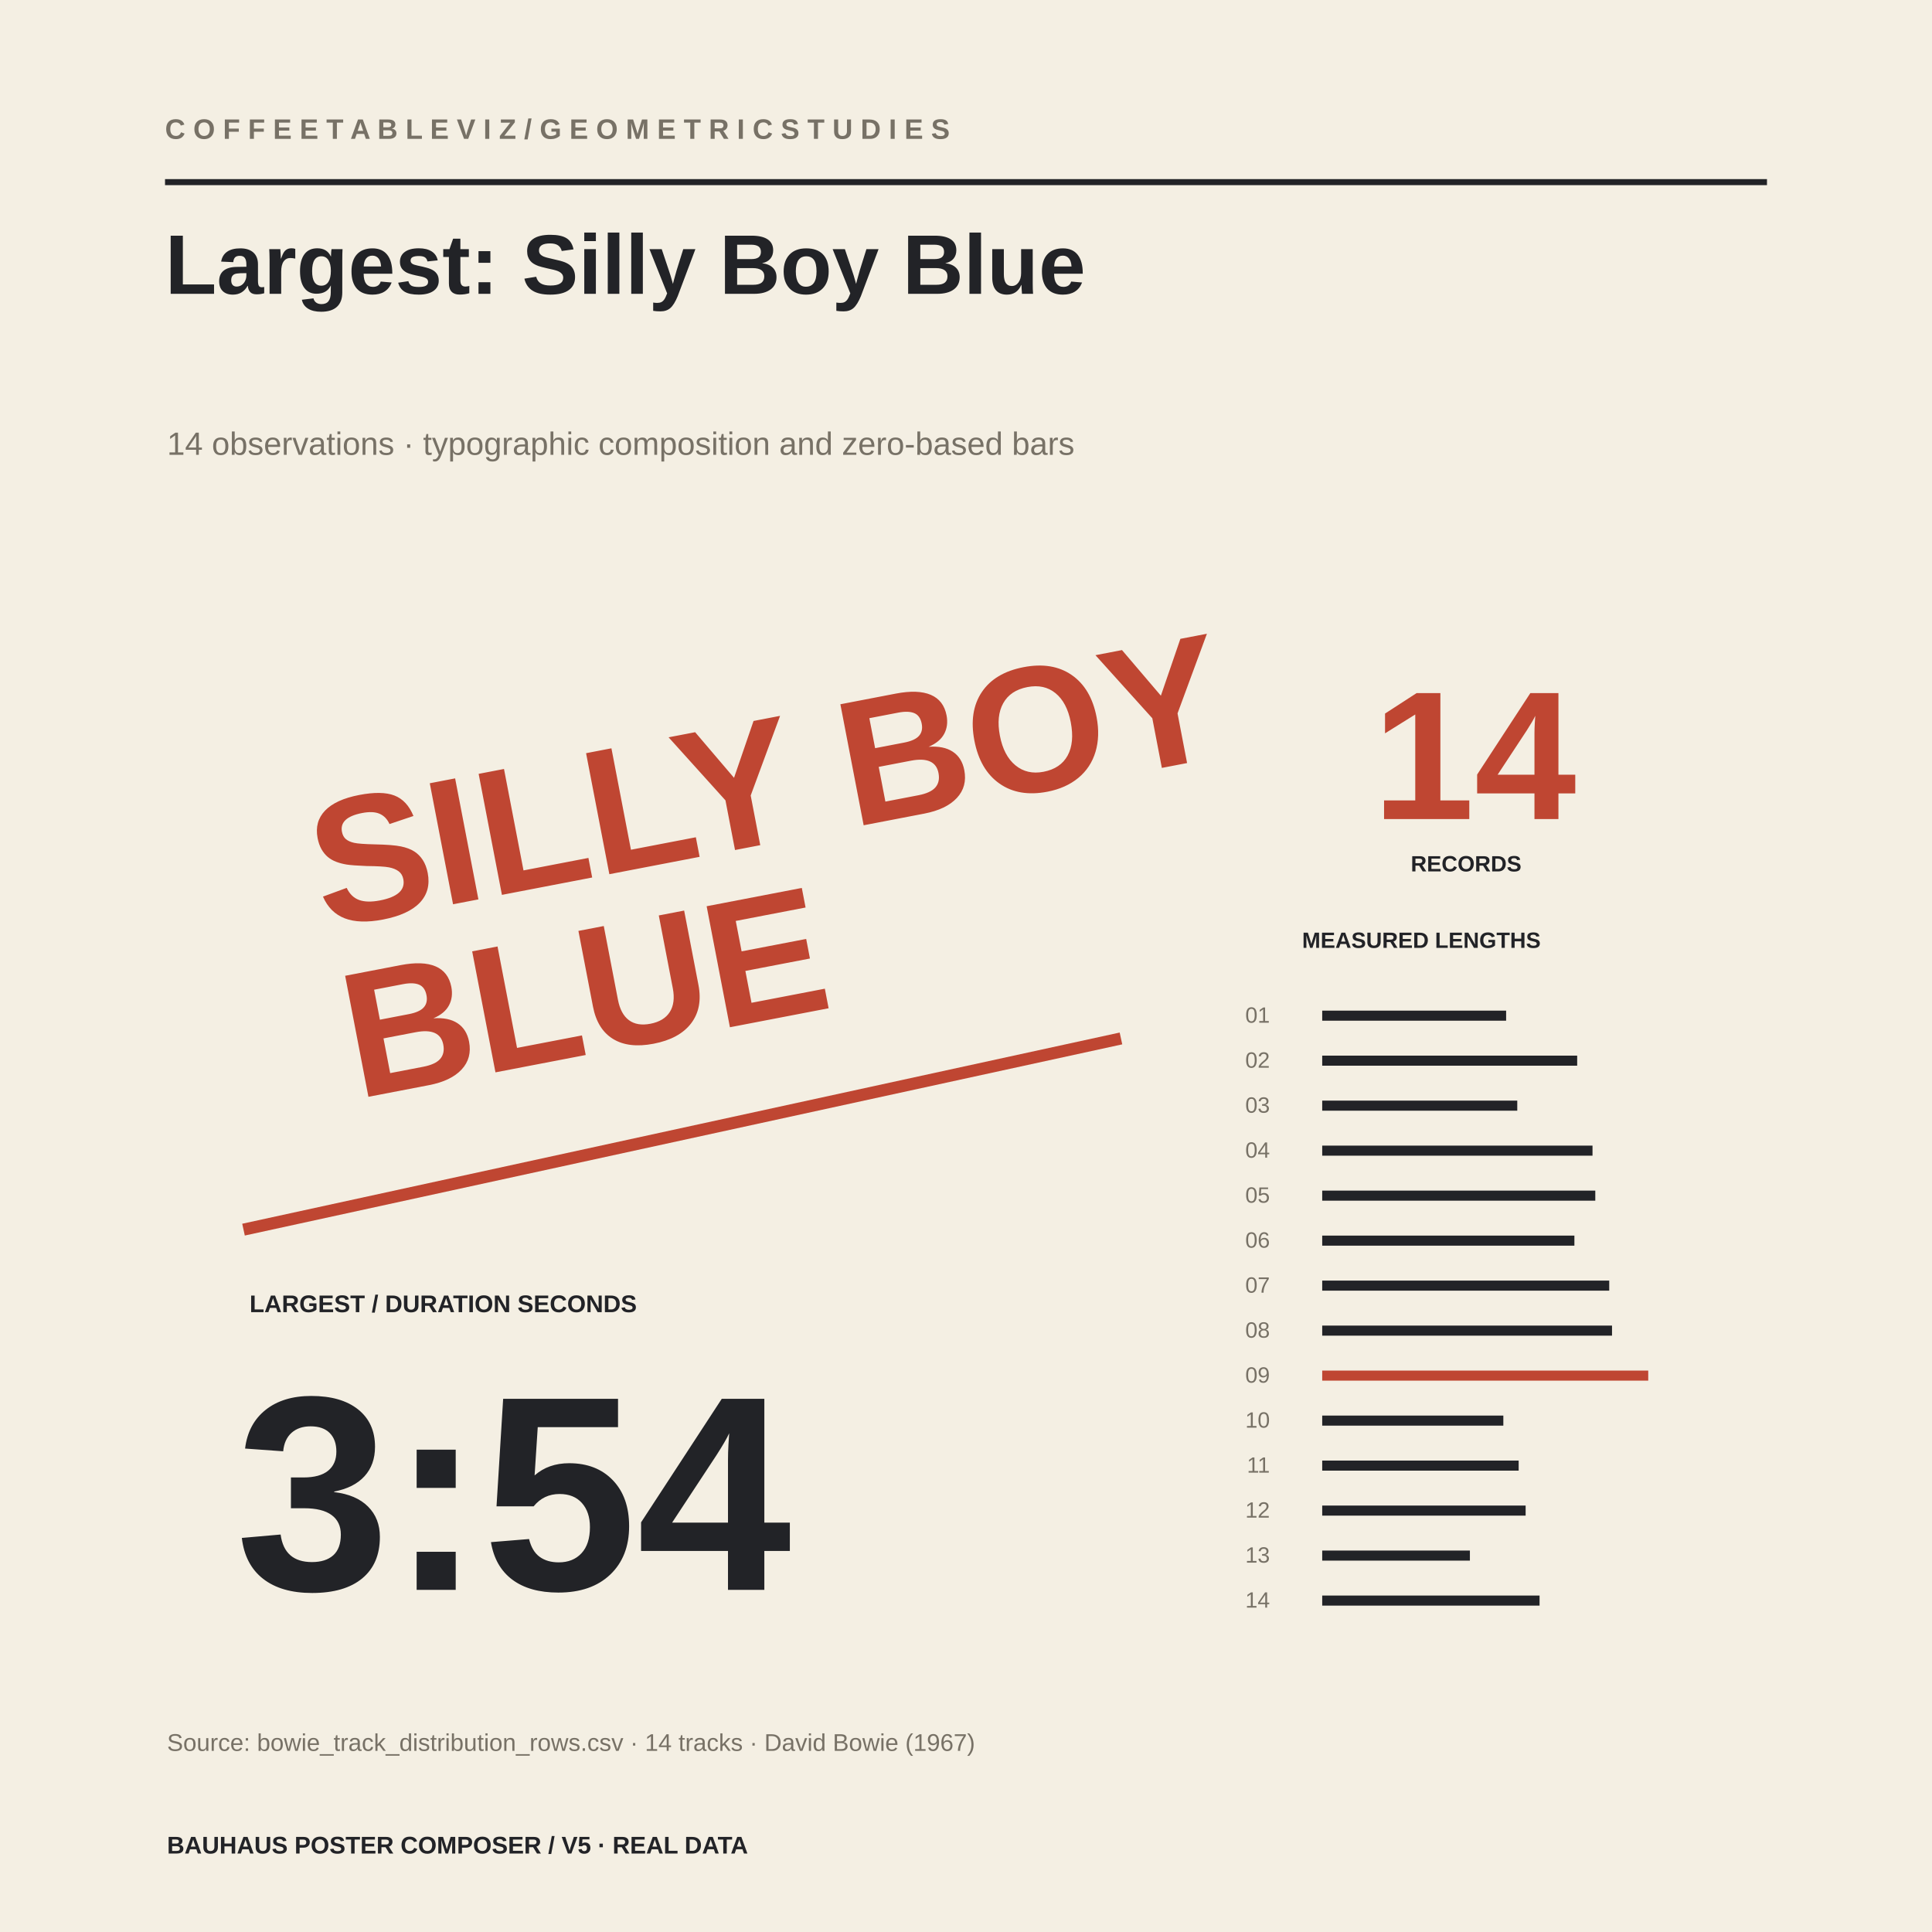
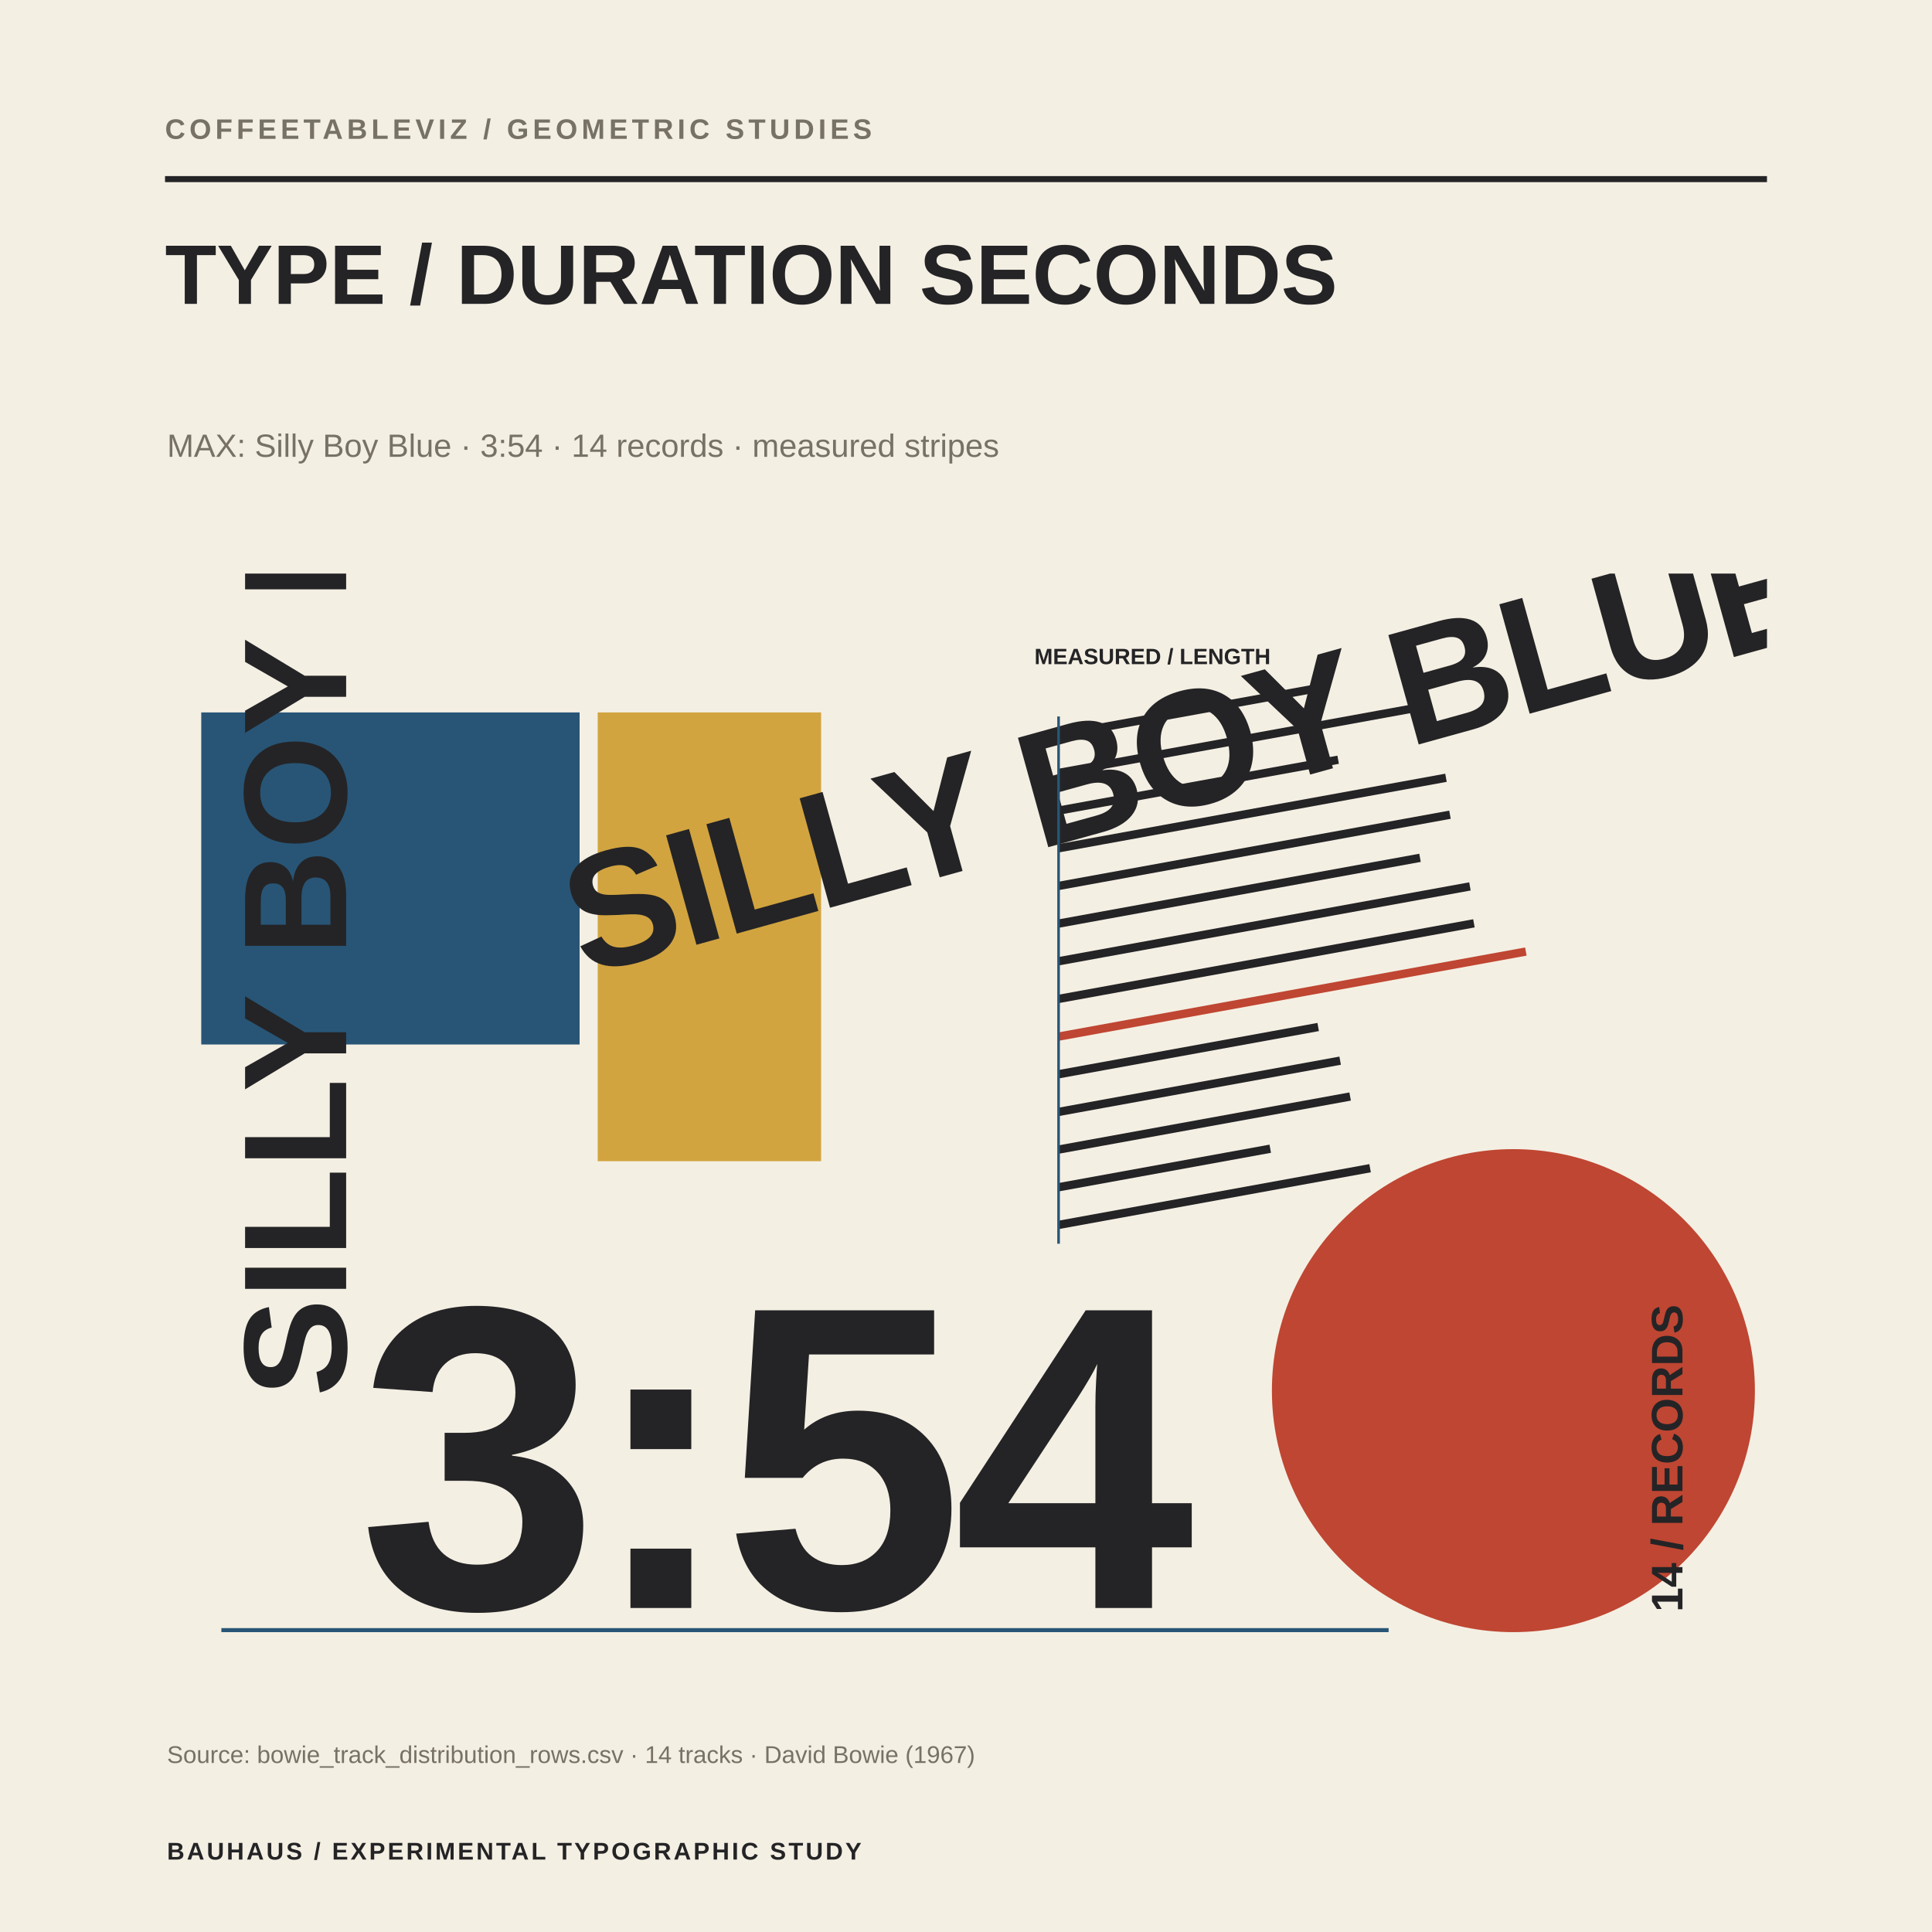
<svg xmlns="http://www.w3.org/2000/svg" width="960" height="960" viewBox="0 0 960 960">
-   <rect x="0.000" y="0.000" width="960.000" height="960.000" fill="#f4efe3" />
-   <text x="82.00" y="69.00" font-family="Arial,sans-serif" font-weight="700" font-size="14" fill="#777166">C O F F E E T A B L E V I Z / G E O M E T R I C S T U D I E S</text>
-   <rect x="82.000" y="89.000" width="796.000" height="3.000" fill="#222327" />
-   <text x="82.00" y="146.00" font-family="Arial,sans-serif" font-weight="700" font-size="42" fill="#222327">Largest: Silly Boy Blue</text>
-   <text x="83.00" y="226.00" font-family="Arial,sans-serif" font-weight="400" font-size="16" fill="#777166">14 observations · typographic composition and zero-based bars</text>
-   <text x="83.00" y="870.00" font-family="Arial,sans-serif" font-weight="400" font-size="12" fill="#777166">Source: bowie_track_distribution_rows.csv · 14 tracks · David Bowie (1967)</text>
-   <text x="83.00" y="921.00" font-family="Arial,sans-serif" font-weight="700" font-size="12" fill="#222327">BAUHAUS POSTER COMPOSER / V5  ·  REAL DATA</text>
-   <g transform="translate(147 389) rotate(-10.89)">
-     <text x="0.00" y="74.00" font-family="Arial,sans-serif" font-weight="700" font-size="89" fill="#bf4632">SILLY BOY</text>
-     <text x="0.00" y="160.00" font-family="Arial,sans-serif" font-weight="700" font-size="89" fill="#bf4632">BLUE</text>
+   <rect width="960" height="960" fill="#f4efe3" />
+   <text x="82" y="69" font-family="Arial, sans-serif" font-size="14" fill="#777166" font-weight="700" letter-spacing="2">COFFEETABLEVIZ / GEOMETRIC STUDIES</text>
+   <path d="M82 89H878" stroke="#242426" stroke-width="3" />
+   <text x="82" y="151" font-family="Arial, sans-serif" font-size="42" fill="#242426" font-weight="900">TYPE / DURATION SECONDS</text>
+   <text x="83" y="227" font-family="Arial, sans-serif" font-size="16" fill="#777166" font-weight="400">MAX: Silly Boy Blue · 3:54 · 14 records · measured stripes</text>
+   <defs>
+     <clipPath id="art">
+       <rect x="82" y="285" width="796" height="550" />
+     </clipPath>
+   </defs>
+   <g clip-path="url(#art)">
+     <rect x="100" y="354" width="188" height="165" fill="#285576" />
+     <rect x="297" y="354" width="111" height="223" fill="#d2a43f" />
+     <circle cx="752" cy="691" r="120" fill="#bf4632" />
+     <text x="172" y="694" font-family="Arial, sans-serif" font-size="73" fill="#242426" font-weight="900" transform="rotate(-90 172 694)">SILLY BOY BLUE</text>
+     <text x="290" y="485" font-family="Arial, sans-serif" font-size="82" fill="#242426" font-weight="900" transform="rotate(-15.5 290 485)" letter-spacing="-2">SILLY BOY BLUE</text>
+     <text x="514" y="330" font-family="Arial, sans-serif" font-size="11" fill="#242426" font-weight="900">MEASURED / LENGTH</text>
+     <path d="M526 365.357l130.977 -23.834" stroke="#242426" stroke-width="4.12" fill="none" />
+     <path d="M526 384.071l181.582 -33.042" stroke="#242426" stroke-width="4.12" fill="none" />
+     <path d="M526 402.786l138.915 -25.278" stroke="#242426" stroke-width="4.12" fill="none" />
+     <path d="M526 421.500l192.497 -35.029" stroke="#242426" stroke-width="4.12" fill="none" />
+     <path d="M526 440.214l194.482 -35.390" stroke="#242426" stroke-width="4.12" fill="none" />
+     <path d="M526 458.929l179.598 -32.681" stroke="#242426" stroke-width="4.12" fill="none" />
+     <path d="M526 477.643l204.404 -37.195" stroke="#242426" stroke-width="4.12" fill="none" />
+     <path d="M526 496.357l206.389 -37.556" stroke="#242426" stroke-width="4.12" fill="none" />
+     <path d="M526 515.071l232.187 -42.251" stroke="#bf4632" stroke-width="4.12" fill="none" />
+     <path d="M526 533.786l128.993 -23.473" stroke="#242426" stroke-width="4.12" fill="none" />
+     <path d="M526 552.500l139.908 -25.459" stroke="#242426" stroke-width="4.12" fill="none" />
+     <path d="M526 571.214l144.869 -26.362" stroke="#242426" stroke-width="4.12" fill="none" />
+     <path d="M526 589.929l105.179 -19.139" stroke="#242426" stroke-width="4.12" fill="none" />
+     <path d="M526 608.643l154.791 -28.167" stroke="#242426" stroke-width="4.12" fill="none" />
+     <path d="M526 356V618" stroke="#285576" stroke-width="1.3" />
+     <text x="178" y="799" font-family="Arial, sans-serif" font-size="215" fill="#242426" font-weight="900" letter-spacing="-5">3:54</text>
+     <text x="836" y="801" font-family="Arial, sans-serif" font-size="22" fill="#242426" font-weight="700" transform="rotate(-90 836 801)">14 / RECORDS</text>
+     <path d="M110 810H690" stroke="#285576" stroke-width="2" />
  </g>
-   <path d="M121 611L557 516" stroke="#bf4632" stroke-width="6" fill="none" />
-   <text x="124.00" y="652.00" font-family="Arial,sans-serif" font-weight="700" font-size="12" fill="#222327">LARGEST / DURATION SECONDS</text>
-   <text x="117.00" y="790.00" font-family="Arial,sans-serif" font-weight="700" font-size="138" fill="#222327">3:54</text>
-   <text x="682.00" y="407.00" font-family="Arial,sans-serif" font-weight="700" font-size="91" fill="#bf4632">14</text>
-   <text x="701.00" y="433.00" font-family="Arial,sans-serif" font-weight="700" font-size="11" fill="#222327">RECORDS</text>
-   <text x="647.00" y="471.00" font-family="Arial,sans-serif" font-weight="700" font-size="11" fill="#222327">MEASURED LENGTHS</text>
-   <rect x="657.000" y="502.179" width="91.385" height="5.000" fill="#222327" />
-   <text x="631.00" y="508.18" font-family="Arial,sans-serif" font-weight="400" font-size="11" fill="#777166" text-anchor="end">01</text>
-   <rect x="657.000" y="524.536" width="126.692" height="5.000" fill="#222327" />
-   <text x="631.00" y="530.54" font-family="Arial,sans-serif" font-weight="400" font-size="11" fill="#777166" text-anchor="end">02</text>
-   <rect x="657.000" y="546.893" width="96.923" height="5.000" fill="#222327" />
-   <text x="631.00" y="552.89" font-family="Arial,sans-serif" font-weight="400" font-size="11" fill="#777166" text-anchor="end">03</text>
-   <rect x="657.000" y="569.250" width="134.308" height="5.000" fill="#222327" />
-   <text x="631.00" y="575.25" font-family="Arial,sans-serif" font-weight="400" font-size="11" fill="#777166" text-anchor="end">04</text>
-   <rect x="657.000" y="591.607" width="135.692" height="5.000" fill="#222327" />
-   <text x="631.00" y="597.61" font-family="Arial,sans-serif" font-weight="400" font-size="11" fill="#777166" text-anchor="end">05</text>
-   <rect x="657.000" y="613.964" width="125.308" height="5.000" fill="#222327" />
-   <text x="631.00" y="619.96" font-family="Arial,sans-serif" font-weight="400" font-size="11" fill="#777166" text-anchor="end">06</text>
-   <rect x="657.000" y="636.321" width="142.615" height="5.000" fill="#222327" />
-   <text x="631.00" y="642.32" font-family="Arial,sans-serif" font-weight="400" font-size="11" fill="#777166" text-anchor="end">07</text>
-   <rect x="657.000" y="658.679" width="144.000" height="5.000" fill="#222327" />
-   <text x="631.00" y="664.68" font-family="Arial,sans-serif" font-weight="400" font-size="11" fill="#777166" text-anchor="end">08</text>
-   <rect x="657.000" y="681.036" width="162.000" height="5.000" fill="#bf4632" />
-   <text x="631.00" y="687.04" font-family="Arial,sans-serif" font-weight="400" font-size="11" fill="#777166" text-anchor="end">09</text>
-   <rect x="657.000" y="703.393" width="90.000" height="5.000" fill="#222327" />
-   <text x="631.00" y="709.39" font-family="Arial,sans-serif" font-weight="400" font-size="11" fill="#777166" text-anchor="end">10</text>
-   <rect x="657.000" y="725.750" width="97.615" height="5.000" fill="#222327" />
-   <text x="631.00" y="731.75" font-family="Arial,sans-serif" font-weight="400" font-size="11" fill="#777166" text-anchor="end">11</text>
-   <rect x="657.000" y="748.107" width="101.077" height="5.000" fill="#222327" />
-   <text x="631.00" y="754.11" font-family="Arial,sans-serif" font-weight="400" font-size="11" fill="#777166" text-anchor="end">12</text>
-   <rect x="657.000" y="770.464" width="73.385" height="5.000" fill="#222327" />
-   <text x="631.00" y="776.46" font-family="Arial,sans-serif" font-weight="400" font-size="11" fill="#777166" text-anchor="end">13</text>
-   <rect x="657.000" y="792.821" width="108.000" height="5.000" fill="#222327" />
-   <text x="631.00" y="798.82" font-family="Arial,sans-serif" font-weight="400" font-size="11" fill="#777166" text-anchor="end">14</text>
+   <text x="83" y="876" font-family="Arial, sans-serif" font-size="12" fill="#777166" font-weight="400">Source: bowie_track_distribution_rows.csv · 14 tracks · David Bowie (1967)</text>
+   <text x="83" y="924" font-family="Arial, sans-serif" font-size="12" fill="#242426" font-weight="700" letter-spacing="1.2">BAUHAUS / EXPERIMENTAL TYPOGRAPHIC STUDY</text>
</svg>
